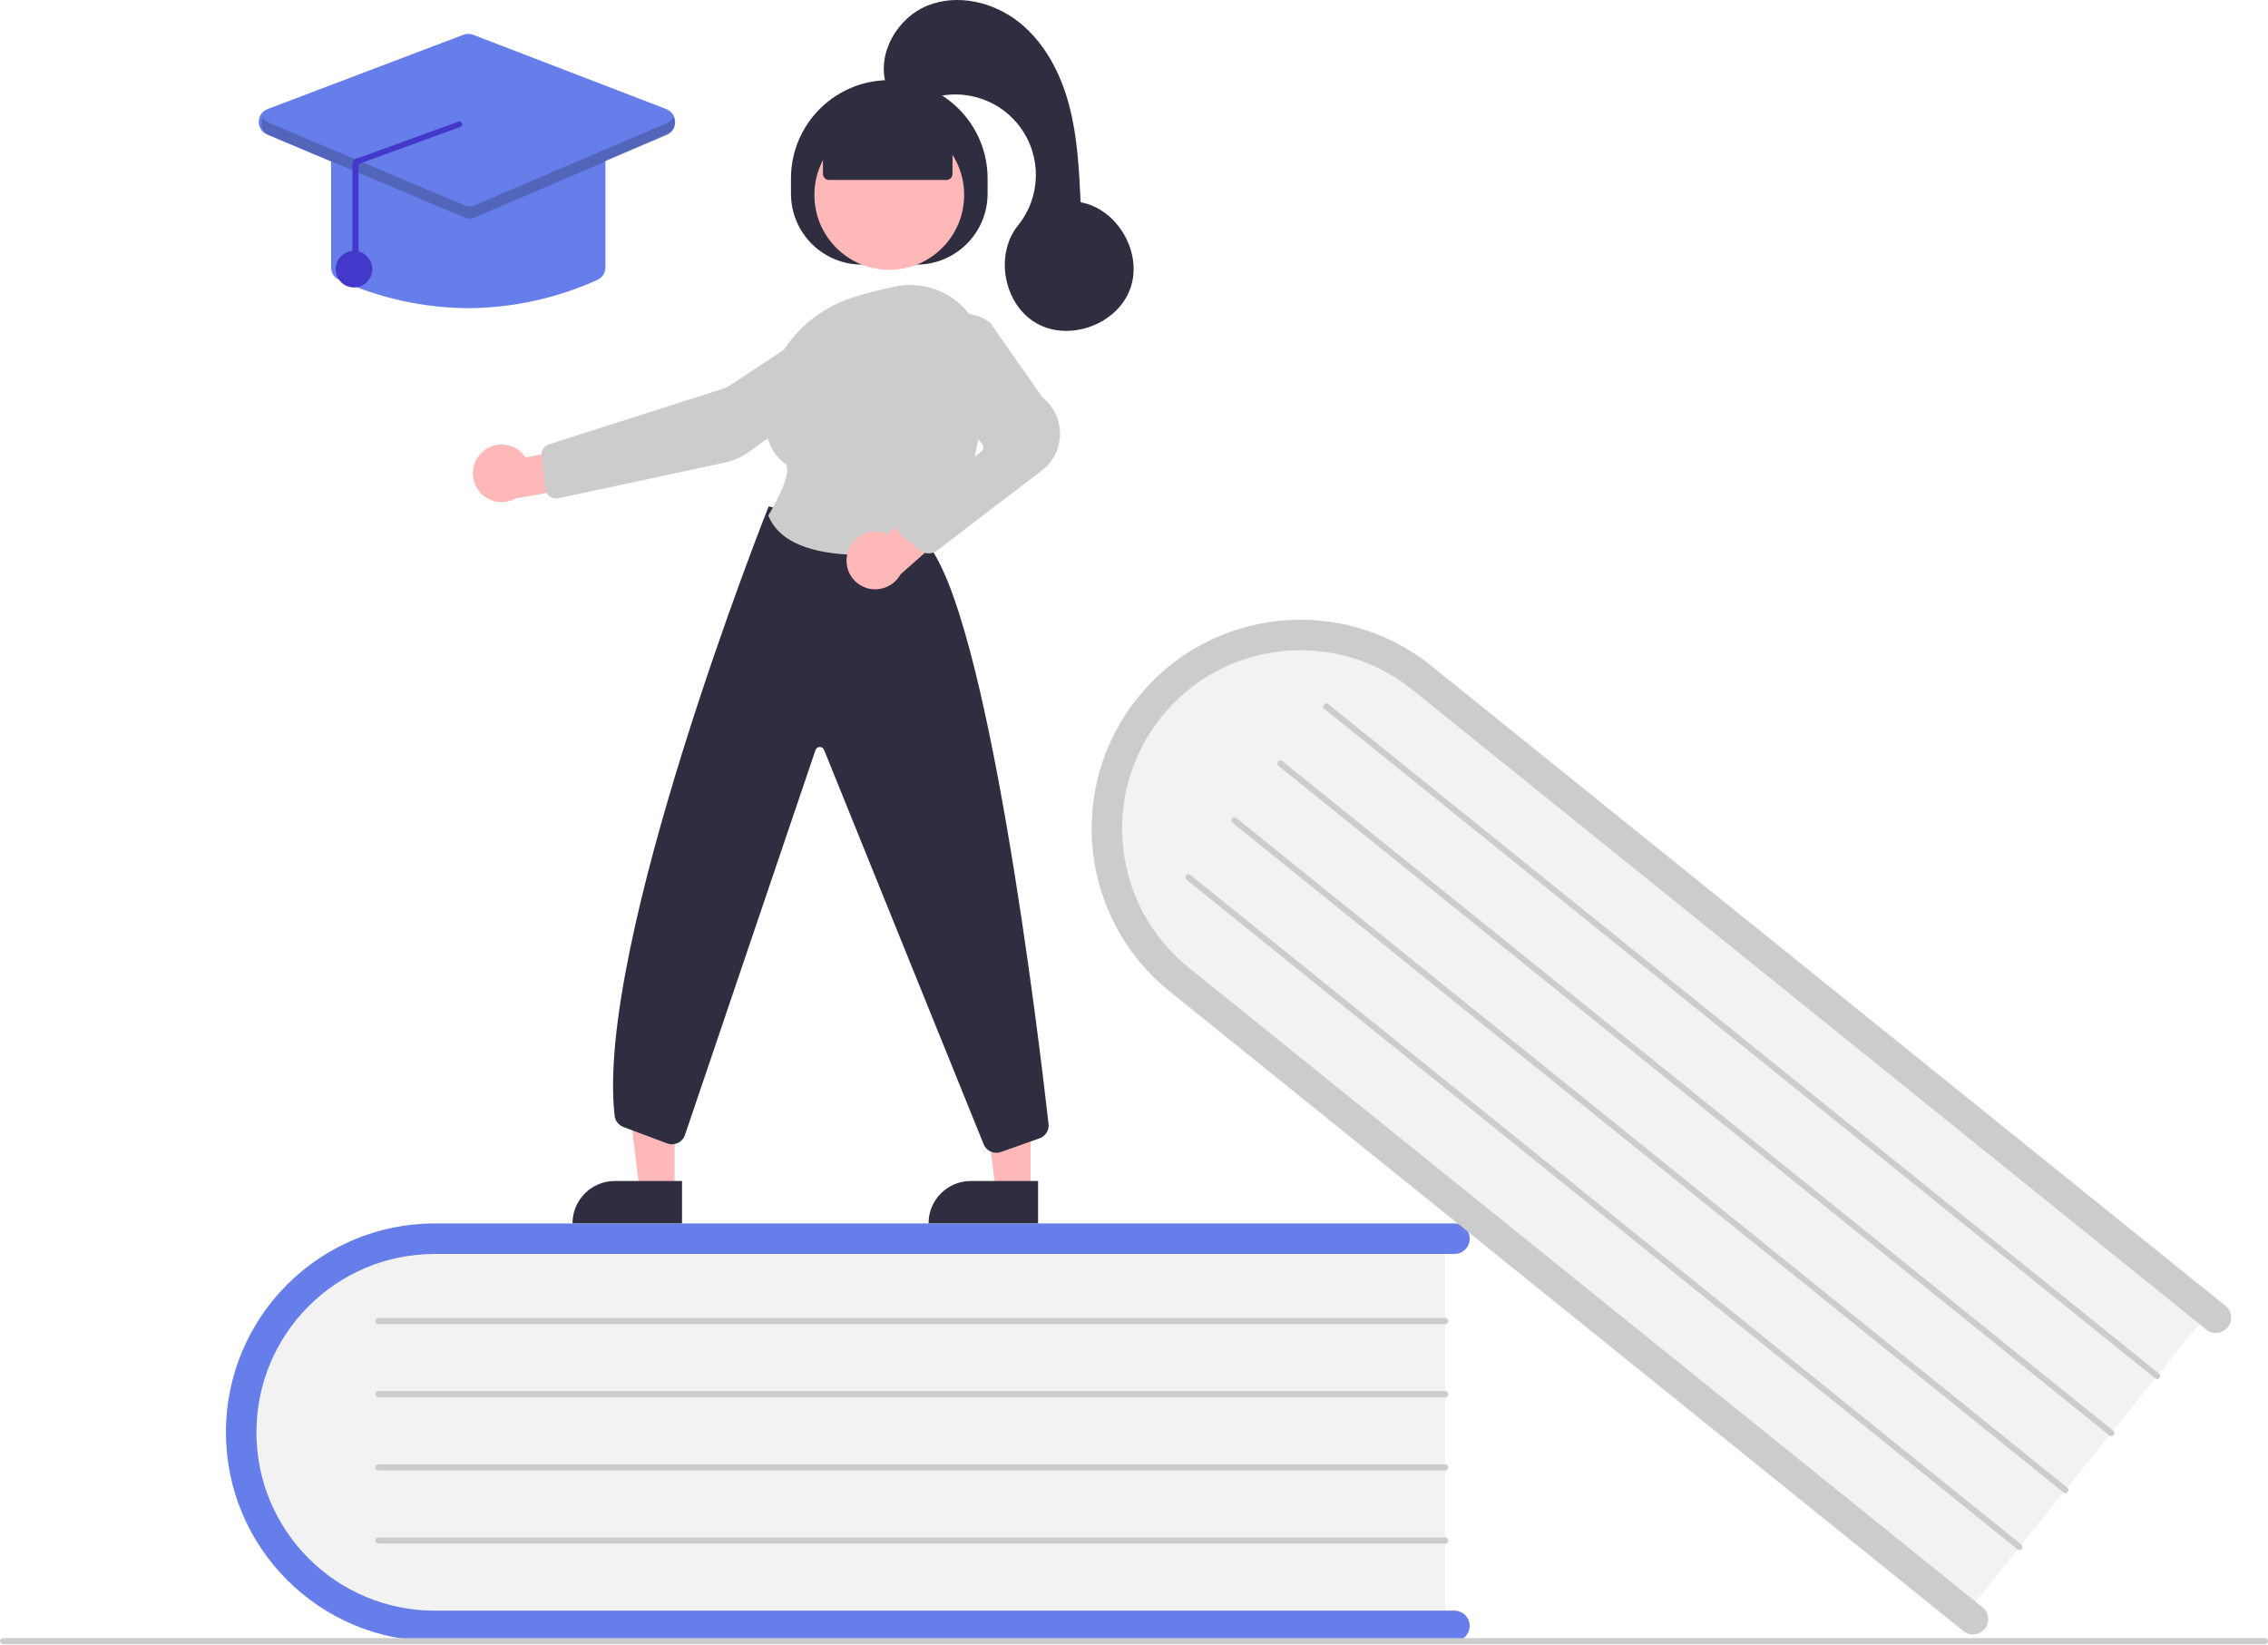
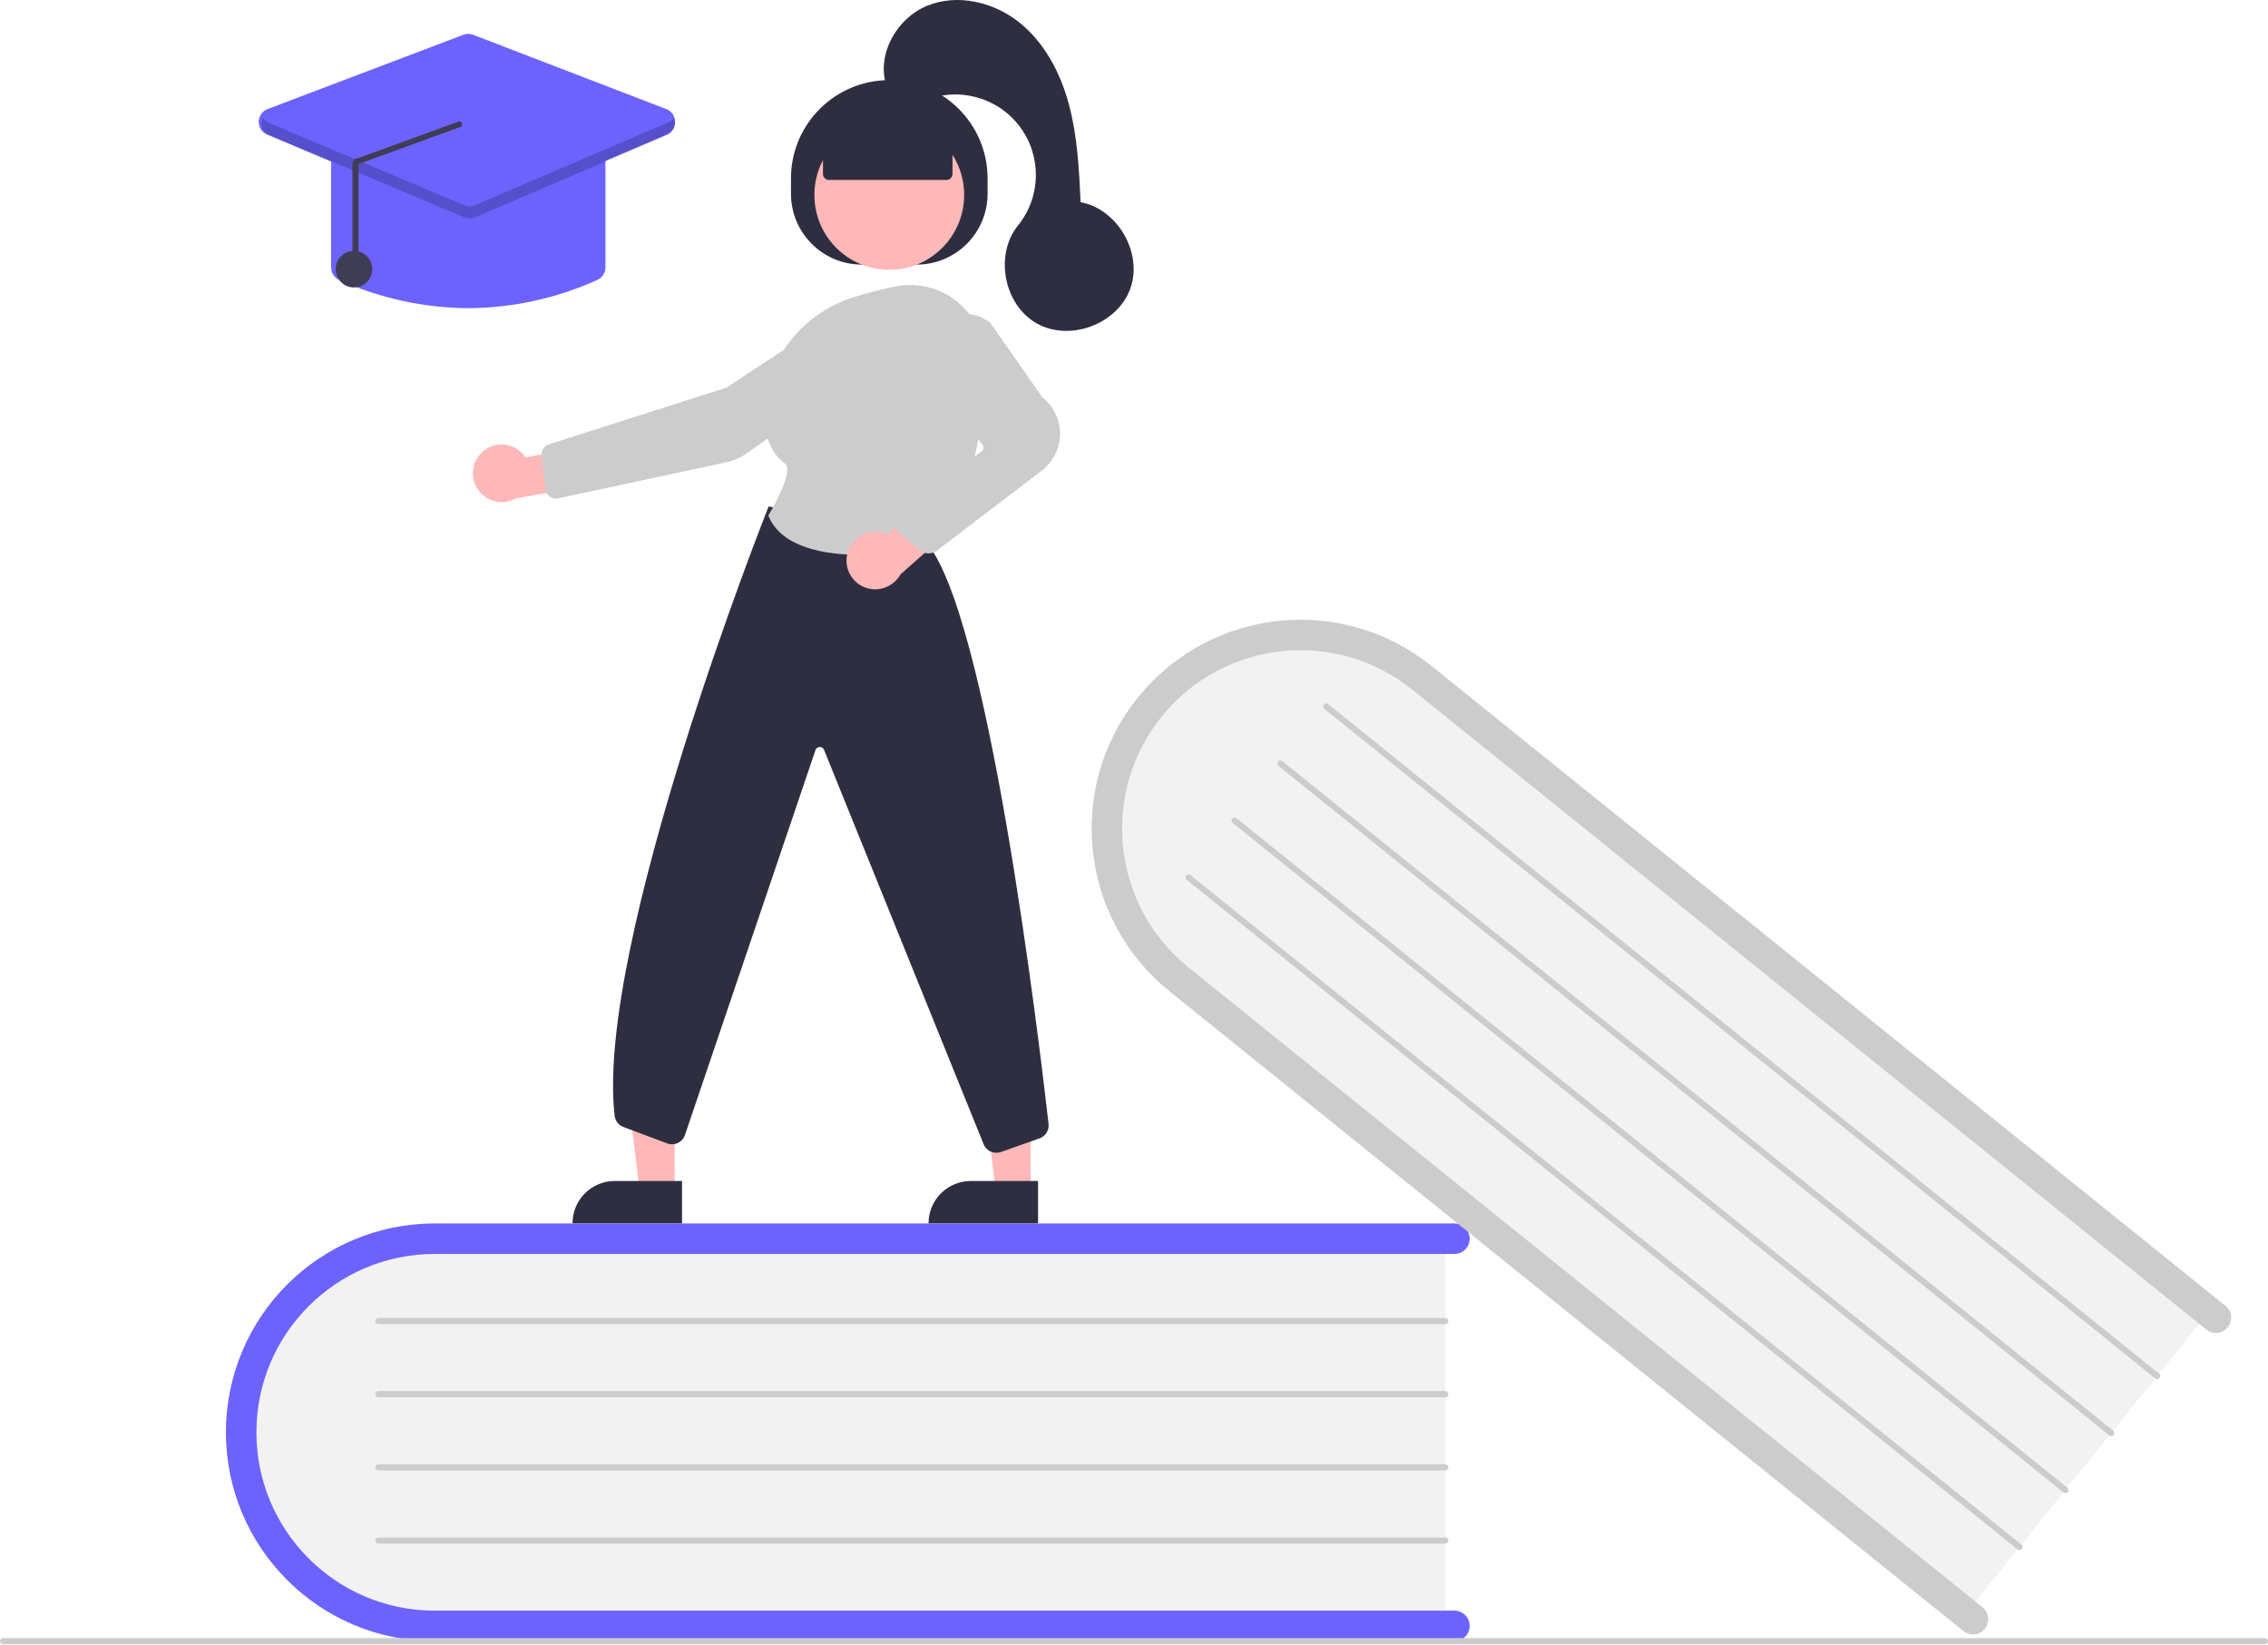
<svg xmlns="http://www.w3.org/2000/svg" id="b7798a4d-5163-44df-883c-b45df1683271" data-name="Layer 1" width="744" height="539.286" viewBox="0 0 744 539.286">
  <path d="M702.114,584.643v130H376.415c-37.109,0-67.301-29.16-67.301-65s30.192-65,67.301-65Z" transform="translate(-228 -180.357)" fill="#f2f2f2" />
-   <path d="M710.114,713.643a5.002,5.002,0,0,1-5,5h-334.5a68.5,68.5,0,1,1,0-137h334.5a5,5,0,0,1,0,10h-334.5a58.5,58.5,0,1,0,0,117h334.5A5.002,5.002,0,0,1,710.114,713.643Z" transform="translate(-228 -180.357)" fill="#667eea" />
+   <path d="M710.114,713.643a5.002,5.002,0,0,1-5,5h-334.5a68.5,68.5,0,1,1,0-137h334.5a5,5,0,0,1,0,10h-334.5a58.5,58.5,0,1,0,0,117h334.5A5.002,5.002,0,0,1,710.114,713.643Z" transform="translate(-228 -180.357)" fill="#6c63ff" />
  <path d="M702.114,614.643h-350a1,1,0,1,1,0-2h350a1,1,0,0,1,0,2Z" transform="translate(-228 -180.357)" fill="#ccc" />
  <path d="M702.114,638.643h-350a1,1,0,1,1,0-2h350a1,1,0,0,1,0,2Z" transform="translate(-228 -180.357)" fill="#ccc" />
  <path d="M702.114,662.643h-350a1,1,0,1,1,0-2h350a1,1,0,0,1,0,2Z" transform="translate(-228 -180.357)" fill="#ccc" />
  <path d="M702.114,686.643h-350a1,1,0,1,1,0-2h350a1,1,0,0,1,0,2Z" transform="translate(-228 -180.357)" fill="#ccc" />
  <path d="M953.832,609.114,872.267,710.342,618.652,505.992c-28.896-23.283-34.111-64.932-11.624-92.84s64.292-31.671,93.189-8.388Z" transform="translate(-228 -180.357)" fill="#f2f2f2" />
  <path d="M879.124,714.583a5.002,5.002,0,0,1-7.031.756L611.625,505.467a68.5,68.5,0,0,1,85.957-106.679L958.05,608.66a5,5,0,1,1-6.274,7.787L691.307,406.575a58.5,58.5,0,1,0-73.408,91.106L878.367,707.553A5.002,5.002,0,0,1,879.124,714.583Z" transform="translate(-228 -180.357)" fill="#ccc" />
  <path d="M935.009,632.474,662.471,412.877a1,1,0,1,1,1.255-1.557L936.264,630.917a1,1,0,1,1-1.255,1.557Z" transform="translate(-228 -180.357)" fill="#ccc" />
  <path d="M919.951,651.163,647.413,431.565a1,1,0,0,1,1.255-1.557L921.206,649.605a1,1,0,1,1-1.255,1.557Z" transform="translate(-228 -180.357)" fill="#ccc" />
  <path d="M904.893,669.851,632.355,450.254a1,1,0,0,1,1.255-1.557L906.148,668.294a1,1,0,1,1-1.255,1.557Z" transform="translate(-228 -180.357)" fill="#ccc" />
  <path d="M889.835,688.539,617.297,468.942a1,1,0,1,1,1.255-1.557L891.089,686.982a1,1,0,1,1-1.255,1.557Z" transform="translate(-228 -180.357)" fill="#ccc" />
  <path d="M971,719.643H229a1,1,0,0,1,0-2H971a1,1,0,0,1,0,2Z" transform="translate(-228 -180.357)" fill="#ccc" />
  <polygon points="338.081 390.622 326.649 390.621 321.212 346.525 338.085 346.527 338.081 390.622" fill="#ffb8b8" />
  <path d="M318.482,387.355h22.048a0,0,0,0,1,0,0v13.882a0,0,0,0,1,0,0H304.6a0,0,0,0,1,0,0v0A13.882,13.882,0,0,1,318.482,387.355Z" fill="#2f2e41" />
  <polygon points="221.286 390.622 209.854 390.621 204.417 346.525 221.29 346.527 221.286 390.622" fill="#ffb8b8" />
  <path d="M201.688,387.355h22.048a0,0,0,0,1,0,0v13.882a0,0,0,0,1,0,0H187.806a0,0,0,0,1,0,0v0A13.882,13.882,0,0,1,201.688,387.355Z" fill="#2f2e41" />
  <path d="M487.471,243.89v-5a32.25,32.25,0,0,1,32.25-32.25h0a32.25,32.25,0,0,1,32.25,32.25v5a23.25,23.25,0,0,1-23.25,23.25h-18A23.25,23.25,0,0,1,487.471,243.89Z" transform="translate(-228 -180.357)" fill="#2f2e41" />
  <circle cx="291.721" cy="63.942" r="24.561" fill="#ffb8b8" />
  <path d="M634.488,376.475" transform="translate(-228 -180.357)" fill="#ffb8b8" />
  <path d="M386.125,328.713A9.377,9.377,0,0,1,400.405,330.39l21.055-3.983,5.541,12.205-29.812,5.207a9.428,9.428,0,0,1-11.064-15.106Z" transform="translate(-228 -180.357)" fill="#ffb8b8" />
  <path d="M500.573,284.328l.275.417L466.322,307.49l-58.258,18.603a3.508,3.508,0,0,0-2.412,3.738l1.271,10.947a3.501,3.501,0,0,0,4.21,3.018l54.83-11.753a19.806,19.806,0,0,0,7.371-3.245L512.122,301.201a10.02,10.02,0,0,0,4.158-8.947,9.975,9.975,0,0,0-15.433-7.508Z" transform="translate(-228 -180.357)" fill="#ccc" />
  <path d="M554.853,558.466a4.518,4.518,0,0,1-4.138-2.701l-52.41-129.501a1.5,1.5,0,0,0-2.809.158L452.739,552.495a4.501,4.501,0,0,1-5.882,2.891l-14.338-5.377a4.489,4.489,0,0,1-2.897-3.705c-6.45-56.192,49.8-198.03,50.369-199.456l.157-.395,51.277,11.343.107.116c20.458,22.318,37.273,163.082,40.437,191.074a4.479,4.479,0,0,1-2.971,4.747l-12.656,4.476A4.457,4.457,0,0,1,554.853,558.466Z" transform="translate(-228 -180.357)" fill="#2f2e41" />
  <path d="M510.673,362.363c-12.424,0-26.274-2.477-30.538-12.701l-.098-.235.133-.218c3.365-5.521,7.813-14.94,5.422-16.709-4.709-3.482-6.994-9.21-6.792-17.025.44-16.966,12-32.029,28.766-37.482h0A127.642,127.642,0,0,1,521.829,274.321a24.281,24.281,0,0,1,20.133,4.972,24.526,24.526,0,0,1,9.096,18.871c.176,18.131-2.615,43.383-16.912,60.72a4.448,4.448,0,0,1-2.633,1.531A122.223,122.223,0,0,1,510.673,362.363Z" transform="translate(-228 -180.357)" fill="#ccc" />
  <path d="M506.051,361.684a9.556,9.556,0,0,1,11.678-6.664,9.407,9.407,0,0,1,1.448.536l15.987-14.549,11.118,7.49-22.862,20.231a9.539,9.539,0,0,1-10.813,4.587A9.394,9.394,0,0,1,506.051,361.684Z" transform="translate(-228 -180.357)" fill="#ffb8b8" />
  <path d="M532.632,361.869a4.488,4.488,0,0,1-2.845-1.015l-6.304-5.152a4.5,4.5,0,0,1,.109-7.055l26.442-20.28a1.503,1.503,0,0,0,.283-2.095L533.996,304.696a13.285,13.285,0,0,1,.887-17.114h0a13.248,13.248,0,0,1,17.888-1.431l.103.109,17.042,24.402a15.193,15.193,0,0,1-.36,24.186l-34.246,26.139A4.507,4.507,0,0,1,532.632,361.869Z" transform="translate(-228 -180.357)" fill="#ccc" />
  <path d="M497.965,237.39V225.204l21.756-9.5,20.744,9.5v12.186a2,2,0,0,1-2,2h-38.5A2,2,0,0,1,497.965,237.39Z" transform="translate(-228 -180.357)" fill="#2f2e41" />
  <path d="M518.722,208.257c-3.199-10.239,3.519-21.972,13.451-26.025s21.813-1.22,30.194,5.476,13.58,16.724,16.335,27.091,3.278,21.177,3.787,31.891c12.202,2.241,20.503,16.714,16.276,28.378s-19.873,17.459-30.678,11.362-13.935-22.485-6.136-32.134a26.374,26.374,0,0,0-30.688-40.91C525.248,215.902,517.702,209.368,518.722,208.257Z" transform="translate(-228 -180.357)" fill="#2f2e41" />
-   <path d="M381.614,281.44a104.449,104.449,0,0,1-42.348-9.275,4.473,4.473,0,0,1-2.652-4.104V231.643a4.505,4.505,0,0,1,4.5-4.5h81a4.505,4.505,0,0,1,4.5,4.5v36.418a4.473,4.473,0,0,1-2.652,4.104h0A104.449,104.449,0,0,1,381.614,281.44Z" transform="translate(-228 -180.357)" fill="#667eea" />
-   <path d="M381.603,251.937a4.505,4.505,0,0,1-1.749-.352l-64.232-27.1a4.5,4.5,0,0,1,.153-8.353L380.008,191.765a4.484,4.484,0,0,1,3.211.007l63.372,24.368a4.5,4.5,0,0,1,.154,8.338L383.373,251.577A4.507,4.507,0,0,1,381.603,251.937Z" transform="translate(-228 -180.357)" fill="#667eea" />
-   <circle cx="116.114" cy="88.286" r="6" fill="#4338ca" />
+   <path d="M381.614,281.44a104.449,104.449,0,0,1-42.348-9.275,4.473,4.473,0,0,1-2.652-4.104V231.643a4.505,4.505,0,0,1,4.5-4.5h81a4.505,4.505,0,0,1,4.5,4.5v36.418a4.473,4.473,0,0,1-2.652,4.104h0A104.449,104.449,0,0,1,381.614,281.44Z" transform="translate(-228 -180.357)" fill="#6c63ff" />
+   <path d="M381.603,251.937a4.505,4.505,0,0,1-1.749-.352l-64.232-27.1a4.5,4.5,0,0,1,.153-8.353L380.008,191.765a4.484,4.484,0,0,1,3.211.007l63.372,24.368a4.5,4.5,0,0,1,.154,8.338L383.373,251.577A4.507,4.507,0,0,1,381.603,251.937Z" transform="translate(-228 -180.357)" fill="#6c63ff" />
+   <circle cx="116.114" cy="88.286" r="6" fill="#3f3d56" />
  <path d="M446.965,220.631,383.592,247.73a4,4,0,0,1-3.127.008l-64.232-27.099a3.925,3.925,0,0,1-1.913-1.681,3.997,3.997,0,0,0,1.913,5.681l64.232,27.099a4,4,0,0,0,3.127-.008l63.373-27.099a3.997,3.997,0,0,0,1.895-5.673A3.927,3.927,0,0,1,446.965,220.631Z" transform="translate(-228 -180.357)" opacity="0.2" />
-   <path d="M344.618,268.62a1,1,0,0,0,1-1V234.158l32.981-12.015a1,1,0,0,0,.03-2l-32.981,12.015a1.962,1.962,0,0,0-1.433.575,1.986,1.986,0,0,0-.596,1.425v33.461A1,1,0,0,0,344.618,268.62Z" transform="translate(-228 -180.357)" fill="#4338ca" />
+   <path d="M344.618,268.62a1,1,0,0,0,1-1V234.158l32.981-12.015a1,1,0,0,0,.03-2l-32.981,12.015a1.962,1.962,0,0,0-1.433.575,1.986,1.986,0,0,0-.596,1.425v33.461A1,1,0,0,0,344.618,268.62Z" transform="translate(-228 -180.357)" fill="#3f3d56" />
</svg>
